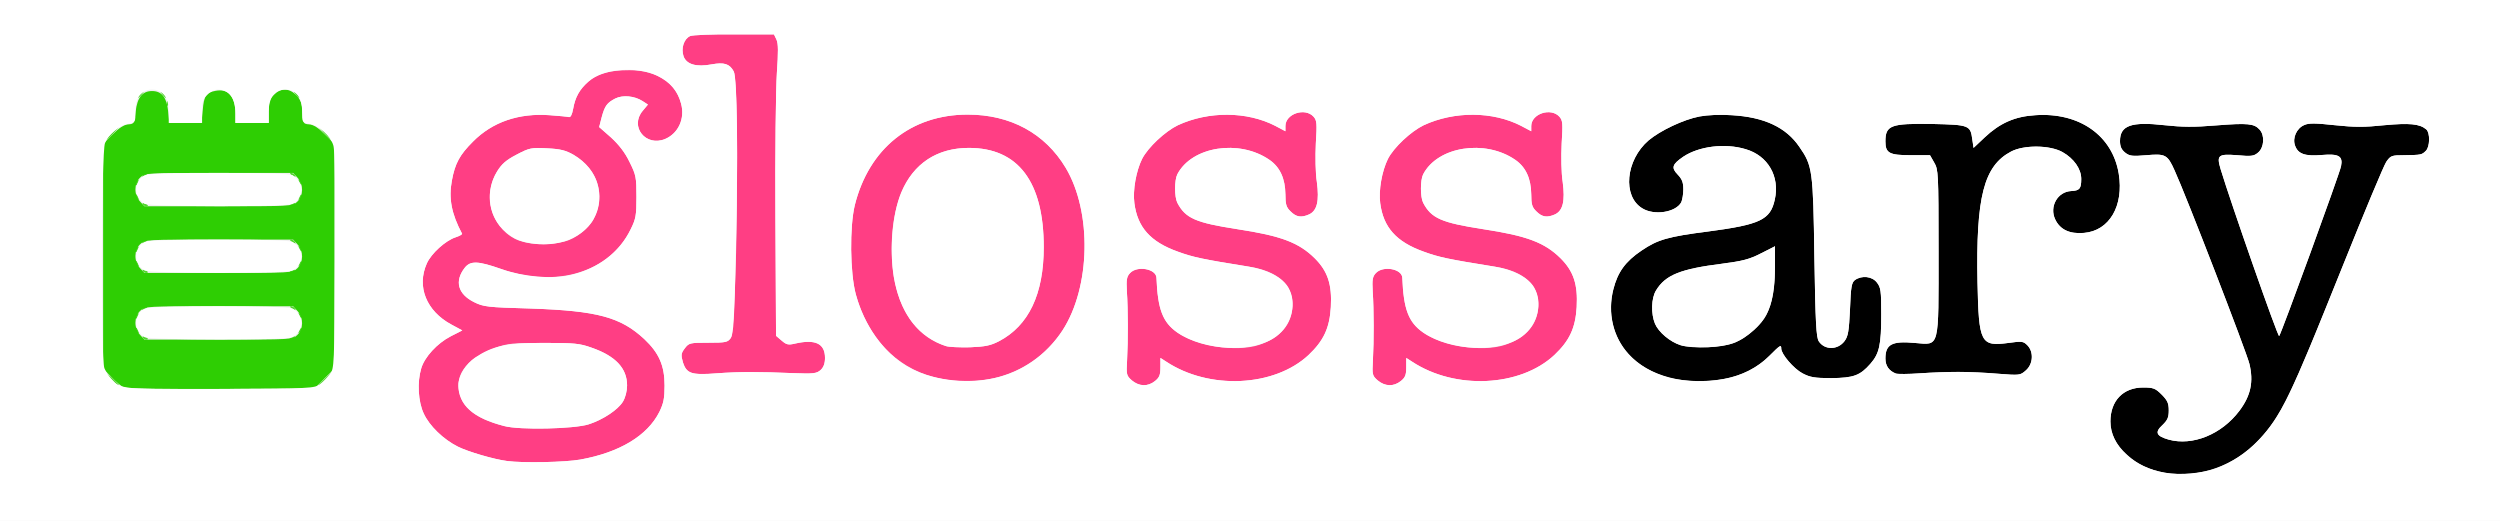
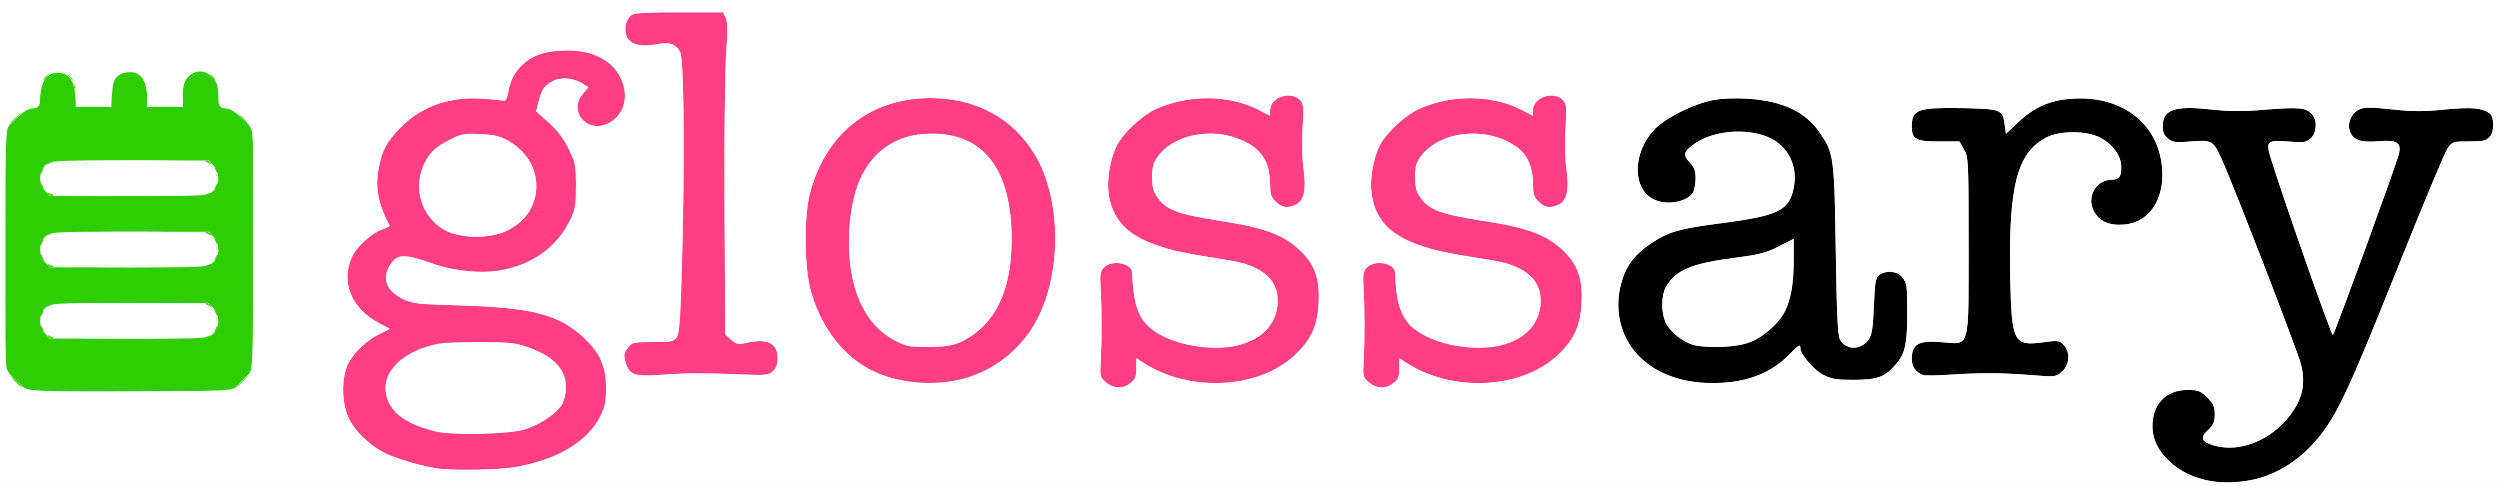
- <svg xmlns="http://www.w3.org/2000/svg" version="1.0" width="1200px" height="250px" viewBox="0 0 12000 2500" preserveAspectRatio="xMidYMid meet">
+ <svg xmlns="http://www.w3.org/2000/svg" version="1.0" width="1122px" height="218px" viewBox="0 0 11220 2180" preserveAspectRatio="xMidYMid meet">
  <g id="layer1" fill="#51d62d" stroke="none">
-     <path d="M534 1818 l-29 -33 33 29 c17 17 32 31 32 33 0 8 -8 1 -36 -29z" />
-     <path d="M1530 1847 c0 -2 15 -16 33 -33 l32 -29 -29 33 c-28 30 -36 37 -36 29z" />
-     <path d="M685 1620 c-3 -6 1 -7 9 -4 18 7 21 14 7 14 -6 0 -13 -4 -16 -10z" />
-     <path d="M1390 1626 c0 -2 7 -7 16 -10 8 -3 12 -2 9 4 -6 10 -25 14 -25 6z" />
-     <path d="M655 1589 c-4 -6 -5 -12 -2 -15 2 -3 7 2 10 11 7 17 1 20 -8 4z" />
-     <path d="M1436 1587 c3 -10 9 -15 12 -12 3 3 0 11 -7 18 -10 9 -11 8 -5 -6z" />
-     <path d="M650 1521 c0 -6 4 -13 10 -16 6 -3 7 1 4 9 -7 18 -14 21 -14 7z" />
-     <path d="M1436 1513 c-6 -14 -5 -15 5 -6 7 7 10 15 7 18 -3 3 -9 -2 -12 -12z" />
-     <path d="M687 1479 c7 -7 15 -10 18 -7 3 3 -2 9 -12 12 -14 6 -15 5 -6 -5z" />
-     <path d="M1400 1480 c-9 -6 -10 -10 -3 -10 6 0 15 5 18 10 8 12 4 12 -15 0z" />
-     <path d="M685 1300 c-3 -6 1 -7 9 -4 18 7 21 14 7 14 -6 0 -13 -4 -16 -10z" />
-     <path d="M1390 1306 c0 -2 7 -7 16 -10 8 -3 12 -2 9 4 -6 10 -25 14 -25 6z" />
-     <path d="M655 1269 c-4 -6 -5 -12 -2 -15 2 -3 7 2 10 11 7 17 1 20 -8 4z" />
-     <path d="M1436 1267 c3 -10 9 -15 12 -12 3 3 0 11 -7 18 -10 9 -11 8 -5 -6z" />
-     <path d="M650 1201 c0 -6 4 -13 10 -16 6 -3 7 1 4 9 -7 18 -14 21 -14 7z" />
-     <path d="M1436 1193 c-6 -14 -5 -15 5 -6 7 7 10 15 7 18 -3 3 -9 -2 -12 -12z" />
-     <path d="M687 1159 c7 -7 15 -10 18 -7 3 3 -2 9 -12 12 -14 6 -15 5 -6 -5z" />
-     <path d="M1400 1160 c-9 -6 -10 -10 -3 -10 6 0 15 5 18 10 8 12 4 12 -15 0z" />
-     <path d="M685 980 c-3 -6 1 -7 9 -4 18 7 21 14 7 14 -6 0 -13 -4 -16 -10z" />
-     <path d="M1390 986 c0 -2 7 -7 16 -10 8 -3 12 -2 9 4 -6 10 -25 14 -25 6z" />
-     <path d="M655 949 c-4 -6 -5 -12 -2 -15 2 -3 7 2 10 11 7 17 1 20 -8 4z" />
-     <path d="M1436 947 c3 -10 9 -15 12 -12 3 3 0 11 -7 18 -10 9 -11 8 -5 -6z" />
-     <path d="M650 881 c0 -6 4 -13 10 -16 6 -3 7 1 4 9 -7 18 -14 21 -14 7z" />
-     <path d="M1436 873 c-6 -14 -5 -15 5 -6 7 7 10 15 7 18 -3 3 -9 -2 -12 -12z" />
-     <path d="M687 839 c7 -7 15 -10 18 -7 3 3 -2 9 -12 12 -14 6 -15 5 -6 -5z" />
-     <path d="M1400 840 c-9 -6 -10 -10 -3 -10 6 0 15 5 18 10 8 12 4 12 -15 0z" />
-     <path d="M510 667 c0 -2 15 -16 33 -33 l32 -29 -29 33 c-28 30 -36 37 -36 29z" />
-     <path d="M1554 638 l-29 -33 33 29 c30 28 37 36 29 36 -2 0 -16 -15 -33 -32z" />
-     <path d="M801 494 c0 -11 3 -14 6 -6 3 7 2 16 -1 19 -3 4 -6 -2 -5 -13z" />
-     <path d="M660 466 c0 -2 8 -10 18 -17 15 -13 16 -12 3 4 -13 16 -21 21 -21 13z" />
-     <path d="M779 453 c-13 -16 -12 -17 4 -4 16 13 21 21 13 21 -2 0 -10 -8 -17 -17z" />
-     <path d="M1419 453 c-13 -16 -12 -17 4 -4 16 13 21 21 13 21 -2 0 -10 -8 -17 -17z" />
+     <path d="M64 1708 l-29 -33 33 29 c17 17 32 31 32 33 0 8 -8 1 -36 -29z" />
+     <path d="M1060 1737 c0 -2 15 -16 33 -33 l32 -29 -29 33 c-28 30 -36 37 -36 29z" />
+     <path d="M215 1510 c-3 -6 1 -7 9 -4 18 7 21 14 7 14 -6 0 -13 -4 -16 -10z" />
+     <path d="M920 1516 c0 -2 7 -7 16 -10 8 -3 12 -2 9 4 -6 10 -25 14 -25 6z" />
+     <path d="M185 1479 c-4 -6 -5 -12 -2 -15 2 -3 7 2 10 11 7 17 1 20 -8 4z" />
+     <path d="M966 1477 c3 -10 9 -15 12 -12 3 3 0 11 -7 18 -10 9 -11 8 -5 -6z" />
+     <path d="M180 1411 c0 -6 4 -13 10 -16 6 -3 7 1 4 9 -7 18 -14 21 -14 7z" />
+     <path d="M966 1403 c-6 -14 -5 -15 5 -6 7 7 10 15 7 18 -3 3 -9 -2 -12 -12z" />
+     <path d="M217 1369 c7 -7 15 -10 18 -7 3 3 -2 9 -12 12 -14 6 -15 5 -6 -5z" />
+     <path d="M930 1370 c-9 -6 -10 -10 -3 -10 6 0 15 5 18 10 8 12 4 12 -15 0z" />
+     <path d="M215 1190 c-3 -6 1 -7 9 -4 18 7 21 14 7 14 -6 0 -13 -4 -16 -10z" />
+     <path d="M920 1196 c0 -2 7 -7 16 -10 8 -3 12 -2 9 4 -6 10 -25 14 -25 6z" />
+     <path d="M185 1159 c-4 -6 -5 -12 -2 -15 2 -3 7 2 10 11 7 17 1 20 -8 4z" />
+     <path d="M966 1157 c3 -10 9 -15 12 -12 3 3 0 11 -7 18 -10 9 -11 8 -5 -6z" />
+     <path d="M180 1091 c0 -6 4 -13 10 -16 6 -3 7 1 4 9 -7 18 -14 21 -14 7z" />
+     <path d="M966 1083 c-6 -14 -5 -15 5 -6 7 7 10 15 7 18 -3 3 -9 -2 -12 -12z" />
+     <path d="M217 1049 c7 -7 15 -10 18 -7 3 3 -2 9 -12 12 -14 6 -15 5 -6 -5z" />
+     <path d="M930 1050 c-9 -6 -10 -10 -3 -10 6 0 15 5 18 10 8 12 4 12 -15 0z" />
+     <path d="M215 870 c-3 -6 1 -7 9 -4 18 7 21 14 7 14 -6 0 -13 -4 -16 -10z" />
+     <path d="M920 876 c0 -2 7 -7 16 -10 8 -3 12 -2 9 4 -6 10 -25 14 -25 6z" />
+     <path d="M185 839 c-4 -6 -5 -12 -2 -15 2 -3 7 2 10 11 7 17 1 20 -8 4z" />
+     <path d="M966 837 c3 -10 9 -15 12 -12 3 3 0 11 -7 18 -10 9 -11 8 -5 -6z" />
+     <path d="M180 771 c0 -6 4 -13 10 -16 6 -3 7 1 4 9 -7 18 -14 21 -14 7z" />
+     <path d="M966 763 c-6 -14 -5 -15 5 -6 7 7 10 15 7 18 -3 3 -9 -2 -12 -12z" />
+     <path d="M217 729 c7 -7 15 -10 18 -7 3 3 -2 9 -12 12 -14 6 -15 5 -6 -5z" />
+     <path d="M930 730 c-9 -6 -10 -10 -3 -10 6 0 15 5 18 10 8 12 4 12 -15 0z" />
+     <path d="M40 557 c0 -2 15 -16 33 -33 l32 -29 -29 33 c-28 30 -36 37 -36 29z" />
+     <path d="M1084 528 l-29 -33 33 29 c17 17 32 31 32 33 0 8 -8 1 -36 -29z" />
+     <path d="M331 384 c0 -11 3 -14 6 -6 3 7 2 16 -1 19 -3 4 -6 -2 -5 -13z" />
+     <path d="M190 356 c0 -2 8 -10 18 -17 15 -13 16 -12 3 4 -13 16 -21 21 -21 13z" />
+     <path d="M309 343 c-13 -16 -12 -17 4 -4 16 13 21 21 13 21 -2 0 -10 -8 -17 -17z" />
+     <path d="M949 343 c-13 -16 -12 -17 4 -4 16 13 21 21 13 21 -2 0 -10 -8 -17 -17z" />
  </g>
  <g id="layer2" fill="#2ece03" stroke="none">
-     <path d="M595 1860 c-11 -4 -38 -27 -60 -50 l-40 -41 0 -539 0 -540 46 -45 c30 -31 55 -47 75 -48 28 -2 29 -5 35 -61 8 -68 32 -99 79 -99 46 0 70 30 77 96 l6 57 77 0 77 0 6 -60 c6 -71 16 -86 62 -94 61 -12 95 28 95 109 l0 45 80 0 80 0 0 -55 c0 -46 4 -60 25 -80 33 -34 74 -33 108 3 20 21 27 39 29 82 3 53 4 55 32 57 20 1 45 17 75 48 l46 45 0 540 0 540 -48 47 -47 48 -448 2 c-246 1 -456 -2 -467 -7z m832 -252 c30 -28 31 -83 1 -115 l-21 -23 -356 0 c-350 0 -355 0 -378 22 -30 28 -31 83 -1 115 l21 23 356 0 c350 0 355 0 378 -22z m0 -320 c30 -28 31 -83 1 -115 l-21 -23 -356 0 c-350 0 -355 0 -378 22 -30 28 -31 83 -1 115 l21 23 356 0 c350 0 355 0 378 -22z m0 -320 c30 -28 31 -83 1 -115 l-21 -23 -356 0 c-350 0 -355 0 -378 22 -30 28 -31 83 -1 115 l21 23 356 0 c350 0 355 0 378 -22z" />
+     <path d="M125 1750 c-11 -4 -38 -27 -60 -50 l-40 -41 0 -539 0 -540 46 -45 c30 -31 55 -47 75 -48 28 -2 29 -5 35 -61 8 -68 32 -99 79 -99 46 0 70 30 77 96 l6 57 77 0 77 0 6 -60 c6 -71 16 -86 62 -94 61 -12 95 28 95 109 l0 45 80 0 80 0 0 -55 c0 -46 4 -60 25 -80 33 -34 74 -33 108 3 20 21 27 39 29 82 3 53 4 55 32 57 20 1 45 17 75 48 l46 45 0 540 0 540 -48 47 -47 48 -448 2 c-246 1 -456 -2 -467 -7z m832 -252 c30 -28 31 -83 1 -115 l-21 -23 -356 0 c-350 0 -355 0 -378 22 -30 28 -31 83 -1 115 l21 23 356 0 c350 0 355 0 378 -22z m0 -320 c30 -28 31 -83 1 -115 l-21 -23 -356 0 c-350 0 -355 0 -378 22 -30 28 -31 83 -1 115 l21 23 356 0 c350 0 355 0 378 -22z m0 -320 c30 -28 31 -83 1 -115 l-21 -23 -356 0 c-350 0 -355 0 -378 22 -30 28 -31 83 -1 115 l21 23 356 0 c350 0 355 0 378 -22z" />
  </g>
  <g id="layer3" fill="#000000" stroke="none">
-     <path d="M10391 2269 c-73 -13 -130 -39 -180 -85 -55 -49 -81 -101 -81 -161 0 -99 61 -163 157 -163 49 0 59 4 89 34 28 28 34 42 34 76 0 34 -6 47 -31 71 -37 34 -29 52 30 69 115 32 255 -25 340 -138 55 -73 69 -140 48 -226 -14 -57 -305 -811 -359 -928 -34 -76 -44 -81 -135 -73 -69 6 -82 4 -103 -13 -17 -14 -24 -29 -24 -55 0 -75 54 -94 214 -76 83 9 141 10 247 1 152 -12 183 -9 209 20 26 28 22 87 -8 111 -20 17 -33 18 -100 12 -91 -7 -99 0 -79 67 48 159 275 808 281 801 10 -11 290 -779 297 -815 10 -49 -11 -61 -92 -54 -81 7 -115 -5 -129 -46 -13 -36 8 -83 45 -98 22 -10 54 -9 147 1 93 10 143 10 237 0 120 -11 169 -7 201 20 19 16 18 84 -2 103 -19 19 -22 20 -103 21 -62 0 -66 2 -87 32 -12 18 -106 243 -209 500 -251 627 -296 721 -402 834 -118 126 -289 186 -452 158z" />
-     <path d="M8023 1816 c-213 -52 -329 -229 -279 -427 21 -83 58 -134 135 -186 78 -53 126 -67 321 -92 249 -33 298 -56 319 -153 25 -111 -33 -211 -140 -242 -99 -30 -224 -14 -299 36 -54 37 -59 53 -27 86 21 22 27 38 27 71 0 23 -5 51 -10 62 -26 48 -129 65 -187 29 -96 -58 -80 -231 30 -326 56 -47 167 -100 245 -115 38 -7 100 -10 155 -6 155 9 260 58 324 152 63 91 66 111 72 530 5 314 9 384 21 403 28 43 91 43 124 -1 17 -23 21 -47 26 -153 4 -109 8 -128 24 -140 33 -23 82 -18 105 12 19 24 21 40 21 153 0 146 -9 188 -52 237 -50 57 -81 68 -188 69 -80 0 -102 -4 -138 -23 -42 -22 -102 -92 -102 -119 0 -20 -5 -17 -57 35 -83 83 -198 123 -347 121 -39 0 -94 -6 -123 -13z m308 -173 c58 -26 125 -86 148 -132 28 -54 41 -132 41 -236 l0 -93 -67 34 c-56 29 -89 37 -188 50 -199 25 -271 54 -316 128 -23 37 -25 112 -5 160 17 40 72 87 123 103 59 19 208 11 264 -14z" />
-     <path d="M9100 1793 c-33 -13 -50 -37 -50 -72 0 -68 31 -85 140 -75 122 10 115 35 115 -441 0 -376 -1 -391 -21 -425 l-20 -35 -93 0 c-102 0 -121 -10 -121 -66 0 -78 26 -87 224 -84 178 4 184 6 193 74 l6 41 53 -50 c73 -69 145 -101 243 -107 211 -15 371 97 401 281 25 154 -45 274 -167 284 -69 6 -115 -16 -138 -65 -29 -61 11 -133 77 -136 40 -2 48 -11 48 -58 0 -48 -35 -98 -90 -129 -61 -34 -184 -35 -246 -3 -132 69 -170 218 -162 629 6 291 15 308 149 290 64 -9 71 -8 90 11 32 32 28 91 -7 121 -27 24 -30 24 -133 16 -129 -11 -243 -11 -376 -2 -55 4 -107 4 -115 1z" />
+     <path d="M9921 2159 c-73 -13 -130 -39 -180 -85 -55 -49 -81 -101 -81 -161 0 -99 61 -163 157 -163 49 0 59 4 89 34 28 28 34 42 34 76 0 34 -6 47 -31 71 -37 34 -29 52 30 69 115 32 255 -25 340 -138 55 -73 69 -140 48 -226 -14 -57 -305 -811 -359 -928 -34 -76 -44 -81 -135 -73 -69 6 -82 4 -103 -13 -17 -14 -24 -29 -24 -55 0 -75 54 -94 214 -76 83 9 141 10 247 1 152 -12 183 -9 209 20 26 28 22 87 -8 111 -20 17 -33 18 -100 12 -91 -7 -99 0 -79 67 48 159 275 808 281 801 10 -11 290 -779 297 -815 10 -49 -11 -61 -92 -54 -81 7 -115 -5 -129 -46 -13 -36 8 -83 45 -98 22 -10 54 -9 147 1 93 10 143 10 237 0 120 -11 169 -7 201 20 19 16 18 84 -2 103 -19 19 -22 20 -103 21 -62 0 -66 2 -87 32 -12 18 -106 243 -209 500 -251 627 -296 721 -402 834 -118 126 -289 186 -452 158z" />
+     <path d="M7553 1706 c-213 -52 -329 -229 -279 -427 21 -83 58 -134 135 -186 78 -53 126 -67 321 -92 249 -33 298 -56 319 -153 25 -111 -33 -211 -140 -242 -99 -30 -224 -14 -299 36 -54 37 -59 53 -27 86 21 22 27 38 27 71 0 23 -5 51 -10 62 -26 48 -129 65 -187 29 -96 -58 -80 -231 30 -326 56 -47 167 -100 245 -115 38 -7 100 -10 155 -6 155 9 260 58 324 152 63 91 66 111 72 530 5 314 9 384 21 403 28 43 91 43 124 -1 17 -23 21 -47 26 -153 4 -109 8 -128 24 -140 33 -23 82 -18 105 12 19 24 21 40 21 153 0 146 -9 188 -52 237 -50 57 -81 68 -188 69 -80 0 -102 -4 -138 -23 -42 -22 -102 -92 -102 -119 0 -20 -5 -17 -57 35 -83 83 -198 123 -347 121 -39 0 -94 -6 -123 -13z m308 -173 c58 -26 125 -86 148 -132 28 -54 41 -132 41 -236 l0 -93 -67 34 c-56 29 -89 37 -188 50 -199 25 -271 54 -316 128 -23 37 -25 112 -5 160 17 40 72 87 123 103 59 19 208 11 264 -14z" />
+     <path d="M8630 1683 c-33 -13 -50 -37 -50 -72 0 -68 31 -85 140 -75 122 10 115 35 115 -441 0 -376 -1 -391 -21 -425 l-20 -35 -93 0 c-102 0 -121 -10 -121 -66 0 -78 26 -87 224 -84 178 4 184 6 193 74 l6 41 53 -50 c73 -69 145 -101 243 -107 211 -15 371 97 401 281 25 154 -45 274 -167 284 -69 6 -115 -16 -138 -65 -29 -61 11 -133 77 -136 40 -2 48 -11 48 -58 0 -48 -35 -98 -90 -129 -61 -34 -184 -35 -246 -3 -132 69 -170 218 -162 629 6 291 15 308 149 290 64 -9 71 -8 90 11 32 32 28 91 -7 121 -27 24 -30 24 -133 16 -129 -11 -243 -11 -376 -2 -55 4 -107 4 -115 1z" />
  </g>
  <g id="layer4" fill="#ff3e84" stroke="none">
-     <path d="M2435 2213 c-64 -8 -189 -45 -237 -69 -70 -35 -137 -100 -164 -159 -27 -57 -32 -151 -12 -217 16 -54 76 -120 142 -154 l55 -28 -52 -28 c-121 -65 -168 -183 -118 -294 21 -47 89 -109 138 -125 19 -6 32 -14 31 -17 -51 -96 -65 -170 -49 -255 15 -83 38 -124 101 -187 94 -95 221 -138 369 -127 43 3 84 7 92 9 8 2 15 -12 20 -39 10 -57 31 -94 73 -131 45 -40 101 -55 198 -55 130 0 220 59 247 160 20 72 -13 143 -76 170 -93 39 -172 -59 -108 -135 l25 -30 -26 -17 c-39 -25 -95 -30 -131 -12 -40 21 -50 35 -65 90 l-12 47 57 50 c38 35 67 72 89 118 31 62 33 74 33 167 0 89 -3 106 -28 156 -100 205 -356 284 -622 190 -111 -39 -147 -40 -174 -6 -50 64 -34 126 44 165 46 23 63 25 275 31 317 11 429 41 543 147 70 66 97 127 97 223 0 61 -5 85 -25 126 -57 114 -191 195 -380 229 -73 13 -275 17 -350 7z m390 -176 c69 -22 141 -70 165 -109 12 -20 20 -51 20 -78 0 -82 -55 -141 -170 -181 -58 -21 -84 -23 -230 -23 -146 0 -172 2 -228 22 -151 54 -211 142 -168 245 25 60 92 103 206 132 75 20 335 14 405 -8z m-114 -878 c51 -13 115 -62 138 -107 60 -117 21 -240 -96 -309 -37 -21 -62 -28 -127 -31 -76 -4 -85 -2 -146 30 -50 26 -71 44 -94 81 -70 113 -30 263 85 323 58 29 153 35 240 13z" />
-     <path d="M5433 1826 c-26 -23 -27 -27 -23 -97 5 -92 5 -242 -1 -331 -3 -55 -1 -70 15 -87 34 -37 125 -21 127 22 6 152 30 214 100 263 95 66 282 95 391 60 104 -34 160 -100 162 -190 1 -101 -70 -164 -209 -186 -224 -36 -267 -45 -341 -72 -132 -47 -194 -117 -209 -233 -8 -62 8 -153 37 -212 28 -55 110 -132 172 -162 147 -68 331 -67 467 3 l49 26 0 -25 c0 -59 94 -90 135 -45 16 18 17 32 11 129 -3 62 -2 141 5 185 12 91 1 137 -37 155 -38 17 -62 13 -89 -14 -21 -20 -25 -34 -25 -82 -1 -76 -26 -131 -77 -166 -145 -100 -373 -64 -442 70 -14 28 -14 108 0 136 39 75 88 96 288 127 210 32 295 64 372 140 62 62 83 125 77 234 -6 100 -34 161 -107 230 -165 154 -477 168 -683 32 l-28 -18 0 45 c0 37 -5 49 -26 66 -35 28 -76 26 -111 -3z" />
-     <path d="M6613 1826 c-26 -23 -27 -27 -23 -97 5 -92 5 -242 -1 -331 -3 -55 -1 -70 15 -87 34 -37 125 -21 127 22 6 152 30 214 100 263 95 66 282 95 391 60 104 -34 160 -100 162 -190 1 -101 -70 -164 -209 -186 -224 -36 -267 -45 -341 -72 -132 -47 -194 -117 -209 -233 -8 -62 8 -153 37 -212 28 -55 110 -132 172 -162 147 -68 331 -67 467 3 l49 26 0 -25 c0 -59 94 -90 135 -45 16 18 17 32 11 129 -3 62 -2 141 5 185 12 91 1 137 -37 155 -38 17 -62 13 -89 -14 -21 -20 -25 -34 -25 -82 -1 -76 -26 -131 -77 -166 -145 -100 -373 -64 -442 70 -14 28 -14 108 0 136 39 75 88 96 288 127 210 32 295 64 372 140 62 62 83 125 77 234 -6 100 -34 161 -107 230 -165 154 -477 168 -683 32 l-28 -18 0 45 c0 37 -5 49 -26 66 -35 28 -76 26 -111 -3z" />
-     <path d="M4480 1809 c-181 -47 -316 -191 -372 -396 -28 -104 -30 -324 -5 -428 68 -272 270 -435 542 -435 205 0 371 90 470 255 127 212 120 573 -15 781 -131 200 -373 288 -620 223z m315 -171 c143 -75 215 -226 215 -452 0 -314 -123 -476 -359 -476 -237 0 -371 177 -371 487 1 244 93 410 260 464 14 5 66 7 115 6 74 -3 99 -8 140 -29z" />
-     <path d="M3318 1789 c-20 -7 -31 -22 -40 -50 -10 -35 -9 -43 9 -67 20 -26 24 -27 113 -27 85 0 93 -2 108 -23 30 -46 43 -1225 14 -1279 -20 -37 -46 -45 -106 -34 -74 14 -121 0 -135 -39 -13 -38 2 -84 32 -97 12 -5 107 -9 212 -8 l190 0 12 25 c9 19 9 59 2 160 -5 74 -9 389 -7 698 l3 564 27 23 c23 20 32 22 65 14 97 -22 143 0 143 69 0 27 -7 45 -21 58 -19 17 -34 19 -133 15 -169 -7 -262 -7 -366 1 -61 5 -105 4 -122 -3z" />
+     <path d="M1965 2103 c-64 -8 -189 -45 -237 -69 -70 -35 -137 -100 -164 -159 -27 -57 -32 -151 -12 -217 16 -54 76 -120 142 -154 l55 -28 -52 -28 c-121 -65 -168 -183 -118 -294 21 -47 89 -109 138 -125 19 -6 32 -14 31 -17 -51 -96 -65 -170 -49 -255 15 -83 38 -124 101 -187 94 -95 221 -138 369 -127 43 3 84 7 92 9 8 2 15 -12 20 -39 10 -57 31 -94 73 -131 45 -40 101 -55 198 -55 130 0 220 59 247 160 20 72 -13 143 -76 170 -93 39 -172 -59 -108 -135 l25 -30 -26 -17 c-39 -25 -95 -30 -131 -12 -40 21 -50 35 -65 90 l-12 47 57 50 c38 35 67 72 89 118 31 62 33 74 33 167 0 89 -3 106 -28 156 -100 205 -356 284 -622 190 -111 -39 -147 -40 -174 -6 -50 64 -34 126 44 165 46 23 63 25 275 31 317 11 429 41 543 147 70 66 97 127 97 223 0 61 -5 85 -25 126 -57 114 -191 195 -380 229 -73 13 -275 17 -350 7z m390 -176 c69 -22 141 -70 165 -109 12 -20 20 -51 20 -78 0 -82 -55 -141 -170 -181 -58 -21 -84 -23 -230 -23 -146 0 -172 2 -228 22 -151 54 -211 142 -168 245 25 60 92 103 206 132 75 20 335 14 405 -8z m-114 -878 c51 -13 115 -62 138 -107 60 -117 21 -240 -96 -309 -37 -21 -62 -28 -127 -31 -76 -4 -85 -2 -146 30 -50 26 -71 44 -94 81 -70 113 -30 263 85 323 58 29 153 35 240 13z" />
+     <path d="M4963 1716 c-26 -23 -27 -27 -23 -97 5 -92 5 -242 -1 -331 -3 -55 -1 -70 15 -87 34 -37 125 -21 127 22 6 152 30 214 100 263 95 66 282 95 391 60 104 -34 160 -100 162 -190 1 -101 -70 -164 -209 -186 -224 -36 -267 -45 -341 -72 -132 -47 -194 -117 -209 -233 -8 -62 8 -153 37 -212 28 -55 110 -132 172 -162 147 -68 331 -67 467 3 l49 26 0 -25 c0 -59 94 -90 135 -45 16 18 17 32 11 129 -3 62 -2 141 5 185 12 91 1 137 -37 155 -38 17 -62 13 -89 -14 -21 -20 -25 -34 -25 -82 -1 -76 -26 -131 -77 -166 -145 -100 -373 -64 -442 70 -14 28 -14 108 0 136 39 75 88 96 288 127 210 32 295 64 372 140 62 62 83 125 77 234 -6 100 -34 161 -107 230 -165 154 -477 168 -683 32 l-28 -18 0 45 c0 37 -5 49 -26 66 -35 28 -76 26 -111 -3z" />
+     <path d="M6143 1716 c-26 -23 -27 -27 -23 -97 5 -92 5 -242 -1 -331 -3 -55 -1 -70 15 -87 34 -37 125 -21 127 22 6 152 30 214 100 263 95 66 282 95 391 60 104 -34 160 -100 162 -190 1 -101 -70 -164 -209 -186 -224 -36 -267 -45 -341 -72 -132 -47 -194 -117 -209 -233 -8 -62 8 -153 37 -212 28 -55 110 -132 172 -162 147 -68 331 -67 467 3 l49 26 0 -25 c0 -59 94 -90 135 -45 16 18 17 32 11 129 -3 62 -2 141 5 185 12 91 1 137 -37 155 -38 17 -62 13 -89 -14 -21 -20 -25 -34 -25 -82 -1 -76 -26 -131 -77 -166 -145 -100 -373 -64 -442 70 -14 28 -14 108 0 136 39 75 88 96 288 127 210 32 295 64 372 140 62 62 83 125 77 234 -6 100 -34 161 -107 230 -165 154 -477 168 -683 32 l-28 -18 0 45 c0 37 -5 49 -26 66 -35 28 -76 26 -111 -3z" />
+     <path d="M4010 1699 c-181 -47 -316 -191 -372 -396 -28 -104 -30 -324 -5 -428 68 -272 270 -435 542 -435 205 0 371 90 470 255 127 212 120 573 -15 781 -131 200 -373 288 -620 223z m315 -171 c143 -75 215 -226 215 -452 0 -314 -123 -476 -359 -476 -237 0 -371 177 -371 487 1 244 93 410 260 464 14 5 66 7 115 6 74 -3 99 -8 140 -29z" />
+     <path d="M2848 1679 c-20 -7 -31 -22 -40 -50 -10 -35 -9 -43 9 -67 20 -26 24 -27 113 -27 85 0 93 -2 108 -23 30 -46 43 -1225 14 -1279 -20 -37 -46 -45 -106 -34 -74 14 -121 0 -135 -39 -13 -38 2 -84 32 -97 12 -5 107 -9 212 -8 l190 0 12 25 c9 19 9 59 2 160 -5 74 -9 389 -7 698 l3 564 27 23 c23 20 32 22 65 14 97 -22 143 0 143 69 0 27 -7 45 -21 58 -19 17 -34 19 -133 15 -169 -7 -262 -7 -366 1 -61 5 -105 4 -122 -3z" />
  </g>
  <g id="layer5" fill="#ffffff" stroke="none">
-     <path d="M0 1250 l0 -1250 6000 0 6000 0 0 1250 0 1250 -6000 0 -6000 0 0 -1250z m10640 997 c111 -41 211 -125 286 -243 61 -95 121 -233 319 -727 103 -257 197 -482 209 -500 21 -30 25 -32 87 -32 81 -1 84 -2 103 -21 20 -19 21 -87 2 -103 -32 -27 -81 -31 -201 -20 -94 10 -144 10 -237 0 -93 -10 -125 -11 -147 -1 -37 15 -58 62 -45 98 14 41 48 53 129 46 81 -7 102 5 92 54 -7 36 -287 804 -297 815 -6 7 -233 -642 -281 -801 -20 -67 -12 -74 79 -67 67 6 80 5 100 -12 30 -24 34 -83 8 -111 -26 -29 -57 -32 -209 -20 -106 9 -164 8 -247 -1 -160 -18 -214 1 -214 76 0 26 7 41 24 55 21 17 34 19 103 13 91 -8 101 -3 135 73 54 117 345 871 359 928 21 86 7 153 -48 226 -85 113 -225 170 -340 138 -59 -17 -67 -35 -30 -69 25 -24 31 -37 31 -71 0 -34 -6 -48 -34 -76 -30 -30 -40 -34 -89 -34 -96 0 -157 64 -157 163 0 116 111 220 261 246 73 13 182 3 249 -22z m-7855 -41 c189 -34 323 -115 380 -229 20 -41 25 -65 25 -126 0 -96 -27 -157 -97 -223 -114 -106 -226 -136 -543 -147 -212 -6 -229 -8 -275 -31 -78 -39 -94 -101 -44 -165 27 -34 63 -33 174 6 107 38 248 50 336 29 130 -31 233 -109 286 -219 25 -50 28 -67 28 -156 0 -93 -2 -105 -33 -167 -22 -46 -51 -83 -89 -118 l-57 -50 12 -47 c15 -55 25 -69 65 -90 36 -18 92 -13 131 12 l26 17 -25 30 c-64 76 15 174 108 135 63 -27 96 -98 76 -170 -16 -61 -51 -102 -114 -133 -99 -48 -260 -35 -331 28 -42 37 -63 74 -73 131 -5 27 -12 41 -20 39 -8 -2 -49 -6 -92 -9 -148 -11 -275 32 -369 127 -63 63 -86 104 -101 187 -16 85 -2 159 49 255 1 3 -12 11 -31 17 -49 16 -117 78 -138 125 -50 111 -3 229 118 294 l52 28 -55 28 c-66 34 -126 100 -142 154 -20 66 -15 160 12 217 27 59 94 124 164 159 48 24 173 61 237 69 75 10 277 6 350 -7z m-1249 -362 c15 -11 37 -33 48 -48 20 -27 21 -40 24 -544 2 -345 0 -529 -8 -554 -13 -45 -68 -95 -115 -104 -35 -6 -35 -6 -35 -61 0 -65 -29 -103 -80 -103 -51 0 -80 38 -80 105 l0 55 -80 0 -80 0 0 -46 c0 -72 -30 -113 -83 -114 -17 0 -38 10 -52 25 -21 20 -25 34 -25 80 l0 55 -80 0 -80 0 0 -55 c0 -67 -29 -105 -80 -105 -51 0 -80 38 -80 103 0 55 0 55 -35 61 -43 8 -94 50 -111 93 -18 42 -21 1034 -3 1080 6 15 20 39 32 52 47 50 50 51 529 48 434 -2 447 -3 474 -23z m4008 -15 c21 -17 26 -29 26 -66 l0 -45 28 18 c206 136 518 122 683 -32 73 -69 101 -130 107 -230 6 -109 -15 -172 -77 -234 -77 -76 -162 -108 -372 -140 -200 -31 -249 -52 -288 -127 -14 -28 -14 -108 0 -136 69 -134 297 -170 442 -70 51 35 76 90 77 166 0 48 4 62 25 82 27 27 51 31 89 14 38 -18 49 -64 37 -155 -7 -44 -8 -123 -5 -185 6 -97 5 -111 -11 -129 -41 -45 -135 -14 -135 45 l0 25 -49 -26 c-136 -70 -320 -71 -467 -3 -62 30 -144 107 -172 162 -29 59 -45 150 -37 212 15 116 77 186 209 233 74 27 117 36 341 72 87 14 162 53 189 100 43 73 17 178 -57 234 -108 82 -346 72 -476 -18 -70 -49 -94 -111 -100 -263 -2 -43 -93 -59 -127 -22 -16 17 -18 32 -15 87 6 89 6 239 1 331 -4 70 -3 74 23 97 35 29 76 31 111 3z m1180 0 c21 -17 26 -29 26 -66 l0 -45 28 18 c206 136 518 122 683 -32 73 -69 101 -130 107 -230 6 -109 -15 -172 -77 -234 -77 -76 -162 -108 -372 -140 -200 -31 -249 -52 -288 -127 -14 -28 -14 -108 0 -136 69 -134 297 -170 442 -70 51 35 76 90 77 166 0 48 4 62 25 82 27 27 51 31 89 14 38 -18 49 -64 37 -155 -7 -44 -8 -123 -5 -185 6 -97 5 -111 -11 -129 -41 -45 -135 -14 -135 45 l0 25 -49 -26 c-136 -70 -320 -71 -467 -3 -62 30 -144 107 -172 162 -29 59 -45 150 -37 212 15 116 77 186 209 233 74 27 117 36 341 72 87 14 162 53 189 100 43 73 17 178 -57 234 -108 82 -346 72 -476 -18 -70 -49 -94 -111 -100 -263 -2 -43 -93 -59 -127 -22 -16 17 -18 32 -15 87 6 89 6 239 1 331 -4 70 -3 74 23 97 35 29 76 31 111 3z m-1951 -14 c131 -28 249 -110 327 -229 135 -208 142 -569 15 -781 -99 -165 -265 -255 -470 -255 -272 0 -474 163 -542 435 -25 104 -23 324 5 428 40 147 132 278 244 344 108 66 277 89 421 58z m3503 4 c84 -15 161 -55 217 -111 52 -52 57 -55 57 -35 0 27 60 97 102 119 36 19 58 23 138 23 107 -1 138 -12 188 -69 43 -49 52 -91 52 -237 0 -113 -2 -129 -21 -153 -23 -30 -72 -35 -105 -12 -16 12 -20 31 -24 140 -5 106 -9 130 -26 153 -33 44 -96 44 -124 1 -12 -19 -16 -89 -21 -403 -6 -419 -9 -439 -72 -530 -64 -94 -169 -143 -324 -152 -55 -4 -117 -1 -155 6 -78 15 -189 68 -245 115 -110 95 -126 268 -30 326 58 36 161 19 187 -29 5 -11 10 -39 10 -62 0 -33 -6 -49 -27 -71 -32 -33 -27 -49 27 -86 75 -50 200 -66 299 -36 107 31 165 131 140 242 -21 97 -70 120 -319 153 -195 25 -243 39 -321 92 -77 52 -114 103 -135 186 -28 112 -1 229 72 310 96 107 276 154 460 120z m-4661 -33 c44 0 130 2 191 5 99 4 114 2 133 -15 14 -13 21 -31 21 -58 0 -69 -46 -91 -143 -69 -33 8 -42 6 -65 -14 l-27 -23 -3 -564 c-2 -309 2 -624 7 -698 7 -101 7 -141 -2 -160 l-12 -25 -190 0 c-105 -1 -200 3 -212 8 -30 13 -45 59 -32 97 14 39 61 53 135 39 60 -11 86 -3 106 34 17 32 21 392 10 864 -7 327 -11 395 -24 415 -15 21 -23 23 -108 23 -89 0 -93 1 -113 27 -18 24 -19 32 -9 67 17 54 43 63 162 53 52 -4 131 -7 175 -6z m5785 -1 c47 0 132 4 191 9 103 8 106 8 133 -16 35 -30 39 -89 7 -121 -19 -19 -26 -20 -90 -11 -134 18 -143 1 -149 -290 -8 -411 30 -560 162 -629 62 -32 185 -31 246 3 55 31 90 81 90 129 0 47 -8 56 -48 58 -66 3 -106 75 -77 136 23 49 69 71 138 65 122 -10 192 -130 167 -284 -30 -184 -190 -296 -401 -281 -98 6 -170 38 -243 107 l-53 50 -6 -41 c-9 -68 -15 -70 -193 -74 -198 -3 -224 6 -224 84 0 56 19 66 121 66 l93 0 20 35 c20 34 21 49 21 425 0 476 7 451 -115 441 -109 -10 -140 7 -140 75 0 35 17 59 50 72 8 3 60 3 115 -1 55 -4 138 -7 185 -7z" />
-     <path d="M2420 2045 c-148 -38 -220 -102 -220 -196 0 -44 37 -104 81 -133 84 -56 150 -70 329 -70 146 0 172 2 230 23 115 40 170 99 170 181 0 27 -8 58 -20 78 -24 39 -96 87 -165 109 -70 22 -330 28 -405 8z" />
-     <path d="M2552 1168 c-65 -10 -98 -27 -140 -69 -71 -72 -81 -186 -26 -276 23 -37 44 -55 94 -81 61 -32 70 -34 146 -30 65 3 90 10 127 31 61 36 103 89 117 149 42 173 -114 308 -318 276z" />
-     <path d="M693 1618 c-12 -6 -27 -23 -34 -39 -15 -37 2 -82 37 -98 35 -15 673 -15 708 0 35 16 52 61 37 98 -7 15 -24 33 -37 40 -33 15 -680 14 -711 -1z" />
-     <path d="M693 1298 c-12 -6 -27 -23 -34 -39 -15 -37 2 -82 37 -98 17 -7 131 -11 354 -11 223 0 337 4 354 11 13 7 30 25 37 40 15 37 -2 82 -37 98 -33 15 -680 14 -711 -1z" />
-     <path d="M693 978 c-12 -6 -27 -23 -34 -39 -15 -37 2 -82 37 -98 17 -7 131 -11 354 -11 223 0 337 4 354 11 13 7 30 25 37 40 15 37 -2 82 -37 98 -33 15 -680 14 -711 -1z" />
-     <path d="M4540 1661 c-127 -42 -211 -146 -245 -306 -28 -131 -14 -324 31 -432 58 -138 172 -213 325 -213 236 0 359 162 359 476 0 226 -72 377 -215 452 -41 21 -66 26 -140 29 -49 1 -101 -1 -115 -6z" />
-     <path d="M8067 1657 c-51 -16 -106 -63 -123 -103 -20 -48 -18 -123 5 -160 45 -74 117 -103 316 -128 99 -13 132 -21 188 -50 l67 -34 0 93 c0 161 -26 242 -101 309 -65 59 -120 79 -224 83 -52 1 -106 -3 -128 -10z" />
+     <path d="M0 1090 l0 -1090 5610 0 5610 0 0 1090 0 1090 -5610 0 -5610 0 0 -1090z m10170 1047 c111 -41 211 -125 286 -243 61 -95 121 -233 319 -727 103 -257 197 -482 209 -500 21 -30 25 -32 87 -32 81 -1 84 -2 103 -21 20 -19 21 -87 2 -103 -32 -27 -81 -31 -201 -20 -94 10 -144 10 -237 0 -93 -10 -125 -11 -147 -1 -37 15 -58 62 -45 98 14 41 48 53 129 46 81 -7 102 5 92 54 -7 36 -287 804 -297 815 -6 7 -233 -642 -281 -801 -20 -67 -12 -74 79 -67 67 6 80 5 100 -12 30 -24 34 -83 8 -111 -26 -29 -57 -32 -209 -20 -106 9 -164 8 -247 -1 -160 -18 -214 1 -214 76 0 26 7 41 24 55 21 17 34 19 103 13 91 -8 101 -3 135 73 54 117 345 871 359 928 21 86 7 153 -48 226 -85 113 -225 170 -340 138 -59 -17 -67 -35 -30 -69 25 -24 31 -37 31 -71 0 -34 -6 -48 -34 -76 -30 -30 -40 -34 -89 -34 -96 0 -157 64 -157 163 0 116 111 220 261 246 73 13 182 3 249 -22z m-7855 -41 c189 -34 323 -115 380 -229 20 -41 25 -65 25 -126 0 -96 -27 -157 -97 -223 -114 -106 -226 -136 -543 -147 -212 -6 -229 -8 -275 -31 -78 -39 -94 -101 -44 -165 27 -34 63 -33 174 6 107 38 248 50 336 29 130 -31 233 -109 286 -219 25 -50 28 -67 28 -156 0 -93 -2 -105 -33 -167 -22 -46 -51 -83 -89 -118 l-57 -50 12 -47 c15 -55 25 -69 65 -90 36 -18 92 -13 131 12 l26 17 -25 30 c-64 76 15 174 108 135 63 -27 96 -98 76 -170 -16 -61 -51 -102 -114 -133 -99 -48 -260 -35 -331 28 -42 37 -63 74 -73 131 -5 27 -12 41 -20 39 -8 -2 -49 -6 -92 -9 -148 -11 -275 32 -369 127 -63 63 -86 104 -101 187 -16 85 -2 159 49 255 1 3 -12 11 -31 17 -49 16 -117 78 -138 125 -50 111 -3 229 118 294 l52 28 -55 28 c-66 34 -126 100 -142 154 -20 66 -15 160 12 217 27 59 94 124 164 159 48 24 173 61 237 69 75 10 277 6 350 -7z m-1249 -362 c15 -11 37 -33 48 -48 20 -27 21 -40 24 -544 2 -345 0 -529 -8 -554 -13 -45 -68 -95 -115 -104 -35 -6 -35 -6 -35 -61 0 -65 -29 -103 -80 -103 -51 0 -80 38 -80 105 l0 55 -80 0 -80 0 0 -46 c0 -72 -30 -113 -83 -114 -17 0 -38 10 -52 25 -21 20 -25 34 -25 80 l0 55 -80 0 -80 0 0 -55 c0 -67 -29 -105 -80 -105 -51 0 -80 38 -80 103 0 55 0 55 -35 61 -43 8 -94 50 -111 93 -18 42 -21 1034 -3 1080 6 15 20 39 32 52 47 50 50 51 529 48 434 -2 447 -3 474 -23z m4008 -15 c21 -17 26 -29 26 -66 l0 -45 28 18 c206 136 518 122 683 -32 73 -69 101 -130 107 -230 6 -109 -15 -172 -77 -234 -77 -76 -162 -108 -372 -140 -200 -31 -249 -52 -288 -127 -14 -28 -14 -108 0 -136 69 -134 297 -170 442 -70 51 35 76 90 77 166 0 48 4 62 25 82 27 27 51 31 89 14 38 -18 49 -64 37 -155 -7 -44 -8 -123 -5 -185 6 -97 5 -111 -11 -129 -41 -45 -135 -14 -135 45 l0 25 -49 -26 c-136 -70 -320 -71 -467 -3 -62 30 -144 107 -172 162 -29 59 -45 150 -37 212 15 116 77 186 209 233 74 27 117 36 341 72 87 14 162 53 189 100 43 73 17 178 -57 234 -108 82 -346 72 -476 -18 -70 -49 -94 -111 -100 -263 -2 -43 -93 -59 -127 -22 -16 17 -18 32 -15 87 6 89 6 239 1 331 -4 70 -3 74 23 97 35 29 76 31 111 3z m1180 0 c21 -17 26 -29 26 -66 l0 -45 28 18 c206 136 518 122 683 -32 73 -69 101 -130 107 -230 6 -109 -15 -172 -77 -234 -77 -76 -162 -108 -372 -140 -200 -31 -249 -52 -288 -127 -14 -28 -14 -108 0 -136 69 -134 297 -170 442 -70 51 35 76 90 77 166 0 48 4 62 25 82 27 27 51 31 89 14 38 -18 49 -64 37 -155 -7 -44 -8 -123 -5 -185 6 -97 5 -111 -11 -129 -41 -45 -135 -14 -135 45 l0 25 -49 -26 c-136 -70 -320 -71 -467 -3 -62 30 -144 107 -172 162 -29 59 -45 150 -37 212 15 116 77 186 209 233 74 27 117 36 341 72 87 14 162 53 189 100 43 73 17 178 -57 234 -108 82 -346 72 -476 -18 -70 -49 -94 -111 -100 -263 -2 -43 -93 -59 -127 -22 -16 17 -18 32 -15 87 6 89 6 239 1 331 -4 70 -3 74 23 97 35 29 76 31 111 3z m-1951 -14 c131 -28 249 -110 327 -229 135 -208 142 -569 15 -781 -99 -165 -265 -255 -470 -255 -272 0 -474 163 -542 435 -25 104 -23 324 5 428 40 147 132 278 244 344 108 66 277 89 421 58z m3503 4 c84 -15 161 -55 217 -111 52 -52 57 -55 57 -35 0 27 60 97 102 119 36 19 58 23 138 23 107 -1 138 -12 188 -69 43 -49 52 -91 52 -237 0 -113 -2 -129 -21 -153 -23 -30 -72 -35 -105 -12 -16 12 -20 31 -24 140 -5 106 -9 130 -26 153 -33 44 -96 44 -124 1 -12 -19 -16 -89 -21 -403 -6 -419 -9 -439 -72 -530 -64 -94 -169 -143 -324 -152 -55 -4 -117 -1 -155 6 -78 15 -189 68 -245 115 -110 95 -126 268 -30 326 58 36 161 19 187 -29 5 -11 10 -39 10 -62 0 -33 -6 -49 -27 -71 -32 -33 -27 -49 27 -86 75 -50 200 -66 299 -36 107 31 165 131 140 242 -21 97 -70 120 -319 153 -195 25 -243 39 -321 92 -77 52 -114 103 -135 186 -28 112 -1 229 72 310 96 107 276 154 460 120z m-4661 -33 c44 0 130 2 191 5 99 4 114 2 133 -15 14 -13 21 -31 21 -58 0 -69 -46 -91 -143 -69 -33 8 -42 6 -65 -14 l-27 -23 -3 -564 c-2 -309 2 -624 7 -698 7 -101 7 -141 -2 -160 l-12 -25 -190 0 c-105 -1 -200 3 -212 8 -30 13 -45 59 -32 97 14 39 61 53 135 39 60 -11 86 -3 106 34 17 32 21 392 10 864 -7 327 -11 395 -24 415 -15 21 -23 23 -108 23 -89 0 -93 1 -113 27 -18 24 -19 32 -9 67 17 54 43 63 162 53 52 -4 131 -7 175 -6z m5785 -1 c47 0 132 4 191 9 103 8 106 8 133 -16 35 -30 39 -89 7 -121 -19 -19 -26 -20 -90 -11 -134 18 -143 1 -149 -290 -8 -411 30 -560 162 -629 62 -32 185 -31 246 3 55 31 90 81 90 129 0 47 -8 56 -48 58 -66 3 -106 75 -77 136 23 49 69 71 138 65 122 -10 192 -130 167 -284 -30 -184 -190 -296 -401 -281 -98 6 -170 38 -243 107 l-53 50 -6 -41 c-9 -68 -15 -70 -193 -74 -198 -3 -224 6 -224 84 0 56 19 66 121 66 l93 0 20 35 c20 34 21 49 21 425 0 476 7 451 -115 441 -109 -10 -140 7 -140 75 0 35 17 59 50 72 8 3 60 3 115 -1 55 -4 138 -7 185 -7z" />
+     <path d="M1950 1935 c-148 -38 -220 -102 -220 -196 0 -44 37 -104 81 -133 84 -56 150 -70 329 -70 146 0 172 2 230 23 115 40 170 99 170 181 0 27 -8 58 -20 78 -24 39 -96 87 -165 109 -70 22 -330 28 -405 8z" />
+     <path d="M2082 1058 c-65 -10 -98 -27 -140 -69 -71 -72 -81 -186 -26 -276 23 -37 44 -55 94 -81 61 -32 70 -34 146 -30 65 3 90 10 127 31 61 36 103 89 117 149 42 173 -114 308 -318 276z" />
+     <path d="M223 1508 c-12 -6 -27 -23 -34 -39 -15 -37 2 -82 37 -98 35 -15 673 -15 708 0 55 26 55 112 0 138 -33 15 -680 14 -711 -1z" />
+     <path d="M223 1188 c-12 -6 -27 -23 -34 -39 -15 -37 2 -82 37 -98 35 -15 673 -15 708 0 55 26 55 112 0 138 -33 15 -680 14 -711 -1z" />
+     <path d="M223 868 c-12 -6 -27 -23 -34 -39 -15 -37 2 -82 37 -98 35 -15 673 -15 708 0 55 26 55 112 0 138 -33 15 -680 14 -711 -1z" />
+     <path d="M4070 1551 c-127 -42 -211 -146 -245 -306 -28 -131 -14 -324 31 -432 58 -138 172 -213 325 -213 236 0 359 162 359 476 0 226 -72 377 -215 452 -41 21 -66 26 -140 29 -49 1 -101 -1 -115 -6z" />
+     <path d="M7597 1547 c-51 -16 -106 -63 -123 -103 -20 -48 -18 -123 5 -160 45 -74 117 -103 316 -128 99 -13 132 -21 188 -50 l67 -34 0 93 c0 161 -26 242 -101 309 -65 59 -120 79 -224 83 -52 1 -106 -3 -128 -10z" />
  </g>
</svg>
